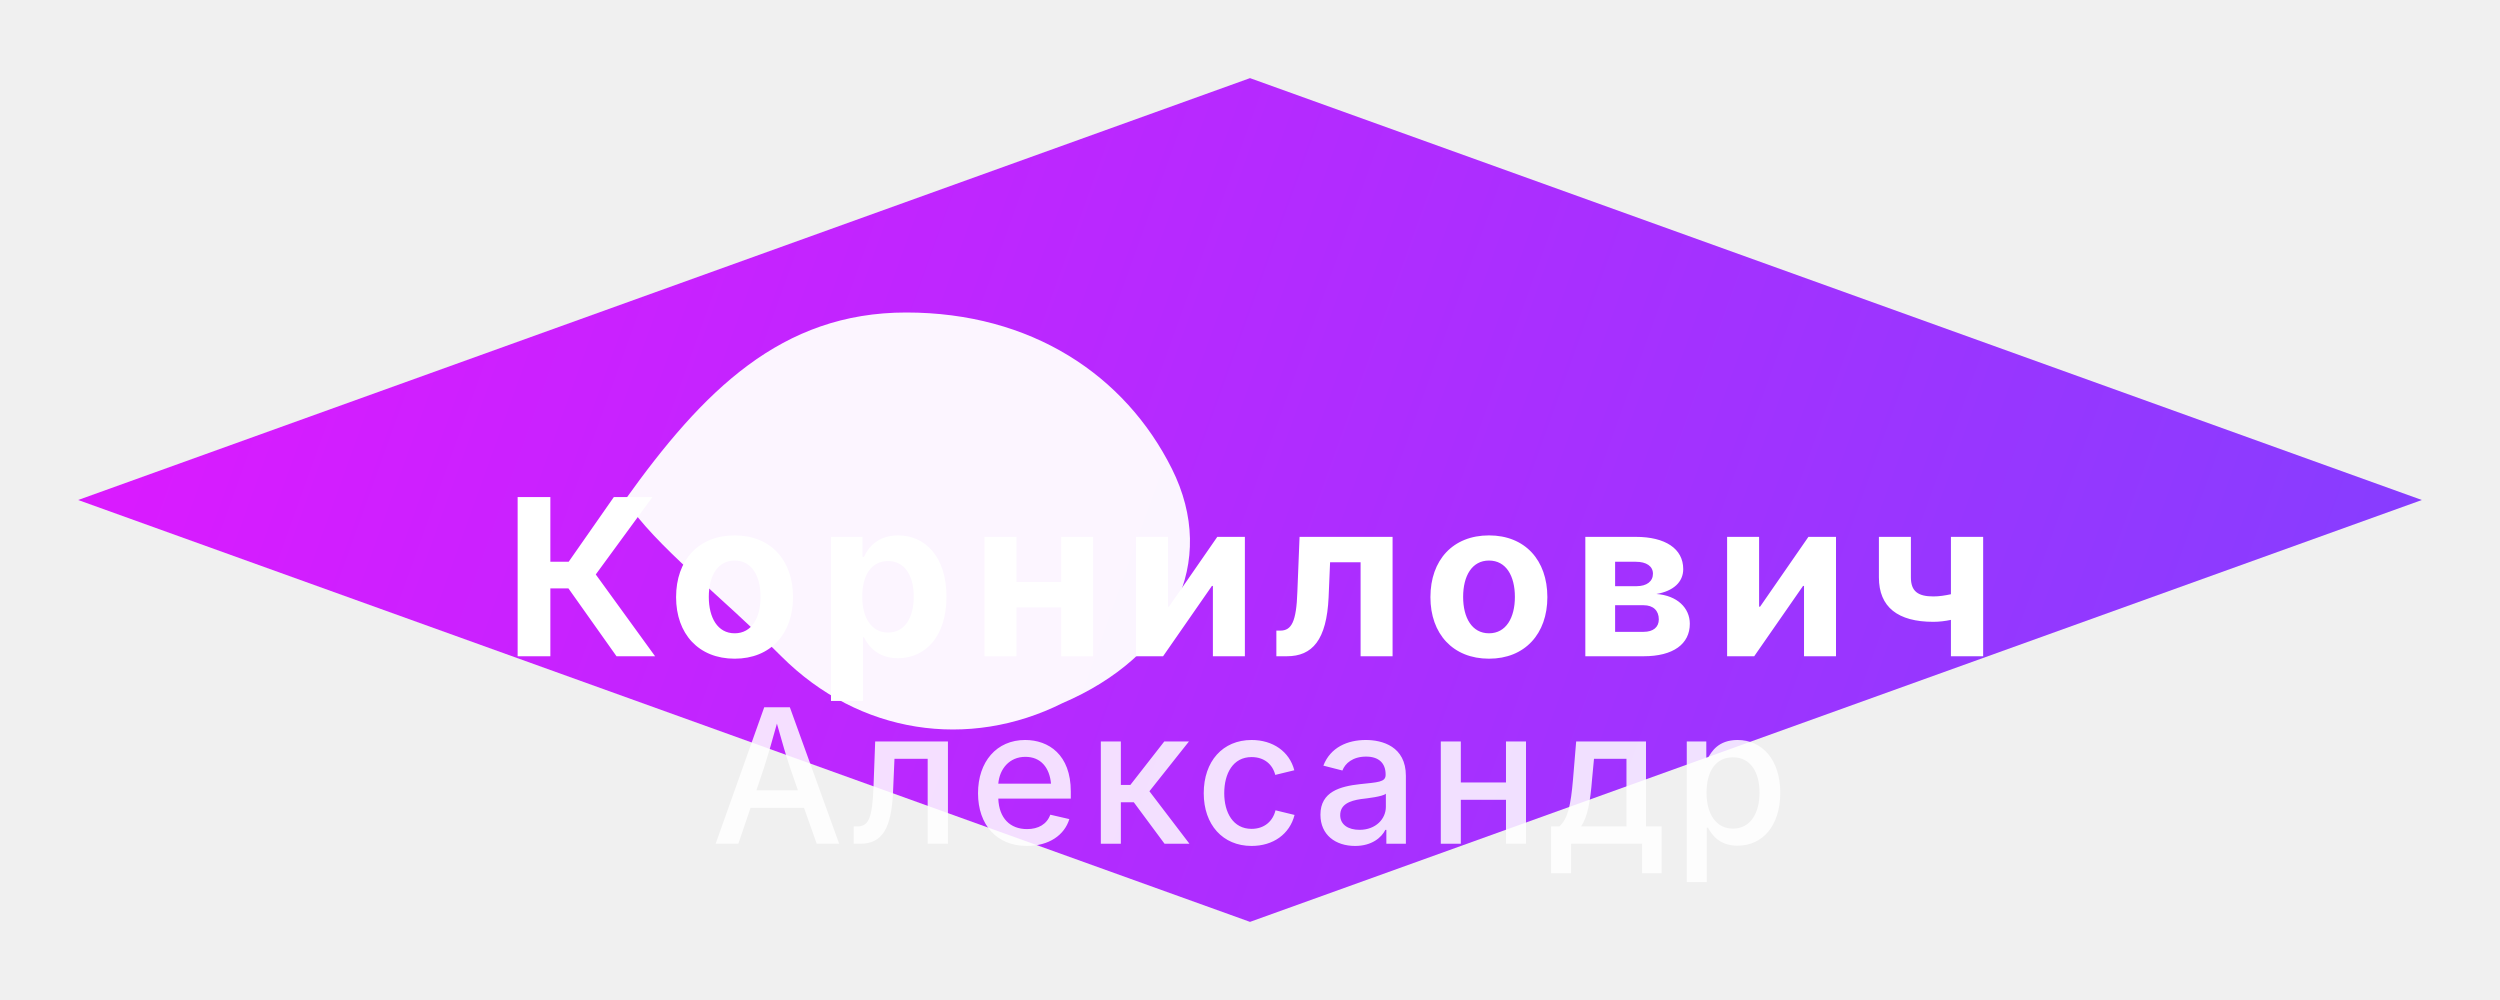
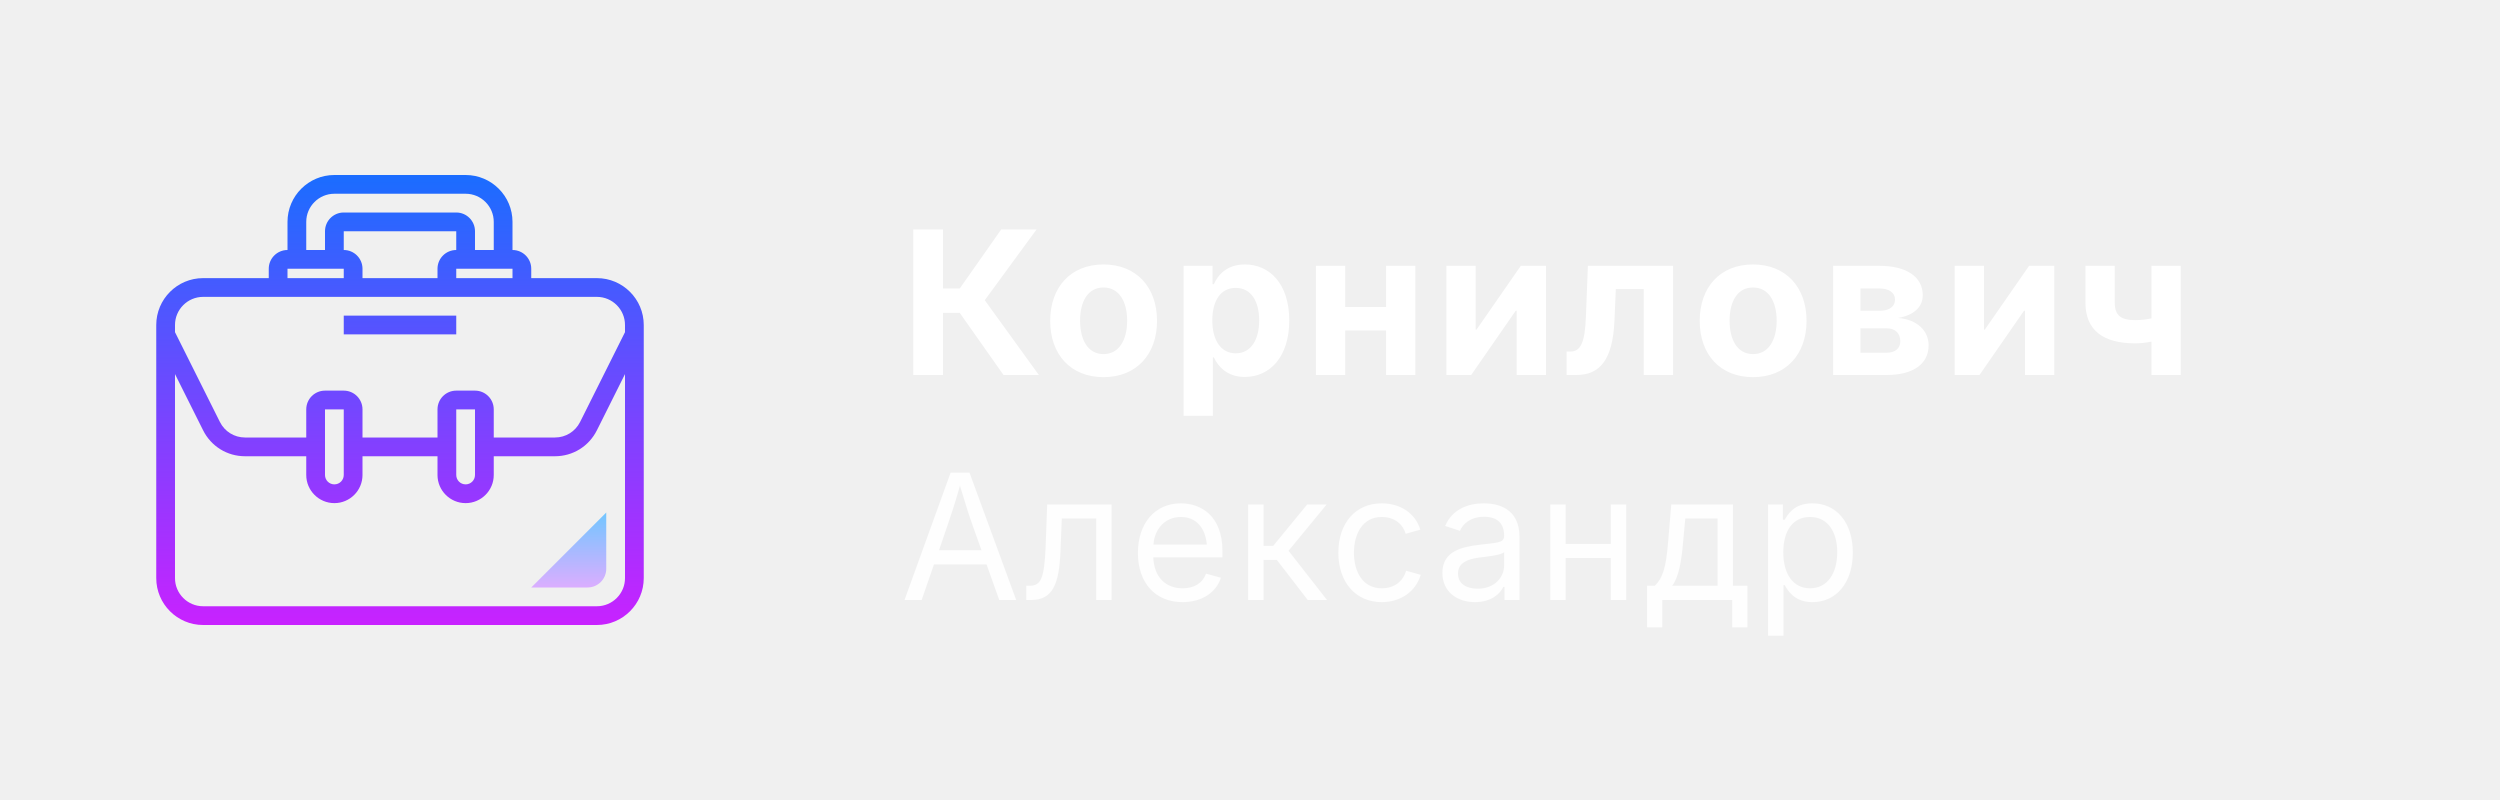
- <svg xmlns="http://www.w3.org/2000/svg" width="160" height="64" viewBox="0 0 160 64">
-   <polygon points="80,5 155,32 80,59 5,32" fill="url(#grad)" stroke="none" />
-   <defs>
-     <linearGradient id="grad" x1="5" y1="5" x2="155" y2="59" gradientUnits="userSpaceOnUse">
-       <stop offset="0%" stop-color="#E018FF" />
-       <stop offset="100%" stop-color="#823FFF" />
+ <svg xmlns="http://www.w3.org/2000/svg" width="200" height="64" viewBox="0 0 200 64">
+   <g transform="translate(8, 8) scale(0.75)">
+     <linearGradient id="MCXzZtkcQ5mczrvvYqvmYa" x1="50" x2="50" y1="43.667" y2="52.847" gradientUnits="userSpaceOnUse" spreadMethod="reflect">
+       <stop offset="0" stop-color="#6dc7ff" />
+       <stop offset="1" stop-color="#e6abff" />
    </linearGradient>
-   </defs>
-   <path d="     M40,32      C45,25 50,20 58,20      C66,20 72,24 75,30      C78,36 75,42 68,45      C62,48 55,47 50,42      C46,38 42,35 40,32 Z     M55,28      C57,26 60,25 62,26      C64,27 65,30 64,32      C63,34 61,35 59,34      C57,33 56,31 55,28 Z     M65,35      C67,33 70,32 72,33      C74,34 75,37 74,39      C73,41 71,42 69,41      C67,40 66,38 65,35 Z   " fill="white" opacity="0.95" />
-   <text x="80" y="42" text-anchor="middle" fill="white" font-family="Inter, sans-serif" font-size="14" font-weight="700" letter-spacing="1px">
+     <path fill="url(#MCXzZtkcQ5mczrvvYqvmYa)" d="M46,52h6c1.105,0,2-0.895,2-2v-6L46,52z" />
+     <linearGradient id="MCXzZtkcQ5mczrvvYqvmYb" x1="32" x2="32" y1="7.833" y2="55.964" gradientUnits="userSpaceOnUse" spreadMethod="reflect">
+       <stop offset="0" stop-color="#1a6dff" />
+       <stop offset="1" stop-color="#c822ff" />
+     </linearGradient>
+     <path fill="url(#MCXzZtkcQ5mczrvvYqvmYb)" d="M53,19h-7v-1c0-1.103-0.897-2-2-2v-3c0-2.757-2.243-5-5-5H25c-2.757,0-5,2.243-5,5v3 c-1.103,0-2,0.897-2,2v1h-7c-2.757,0-5,2.243-5,5v27c0,2.757,2.243,5,5,5h42c2.757,0,5-2.243,5-5V24C58,21.243,55.757,19,53,19z M38,19v-1h6v1H38z M26,16v-2h12v2c-1.103,0-2,0.897-2,2v1h-8v-1C28,16.897,27.103,16,26,16z M22,13c0-1.654,1.346-3,3-3h14 c1.654,0,3,1.346,3,3v3h-2v-2c0-1.103-0.897-2-2-2H26c-1.103,0-2,0.897-2,2v2h-2V13z M20,18h6v1h-6V18z M11,21h42 c1.654,0,3,1.346,3,3v0.764l-4.79,9.579C50.699,35.365,49.672,36,48.529,36H42v-3c0-1.103-0.897-2-2-2h-2c-1.103,0-2,0.897-2,2v3h-8 v-3c0-1.103-0.897-2-2-2h-2c-1.103,0-2,0.897-2,2v3h-6.529c-1.143,0-2.17-0.635-2.681-1.657L8,24.764V24C8,22.346,9.346,21,11,21z M40,33v7c0,0.552-0.448,1-1,1s-1-0.448-1-1v-7H40z M26,33v7c0,0.552-0.448,1-1,1s-1-0.448-1-1v-7H26z M53,54H11 c-1.654,0-3-1.346-3-3V29.236l3.001,6.001C11.853,36.941,13.565,38,15.471,38H22v2c0,1.654,1.346,3,3,3s3-1.346,3-3v-2h8v2 c0,1.654,1.346,3,3,3s3-1.346,3-3v-2h6.529c1.905,0,3.618-1.059,4.47-2.763L56,29.236V51C56,52.654,54.654,54,53,54z" />
+     <linearGradient id="MCXzZtkcQ5mczrvvYqvmYc" x1="32" x2="32" y1="7.833" y2="55.964" gradientUnits="userSpaceOnUse" spreadMethod="reflect">
+       <stop offset="0" stop-color="#1a6dff" />
+       <stop offset="1" stop-color="#c822ff" />
+     </linearGradient>
+     <path fill="url(#MCXzZtkcQ5mczrvvYqvmYc)" d="M26 23H38V25H26z" />
+   </g>
+   <text x="72" y="30" font-family="Inter, sans-serif" font-size="16" font-weight="700" fill="white" letter-spacing="0.5px">
    Корнилович
  </text>
-   <text x="80" y="54" text-anchor="middle" fill="white" font-family="Inter, sans-serif" font-size="12" font-weight="500" letter-spacing="0.5px" opacity="0.85">
+   <text x="72" y="48" font-family="Inter, sans-serif" font-size="14" font-weight="400" fill="white" opacity="0.9" letter-spacing="0.3px">
    Александр
  </text>
</svg>
